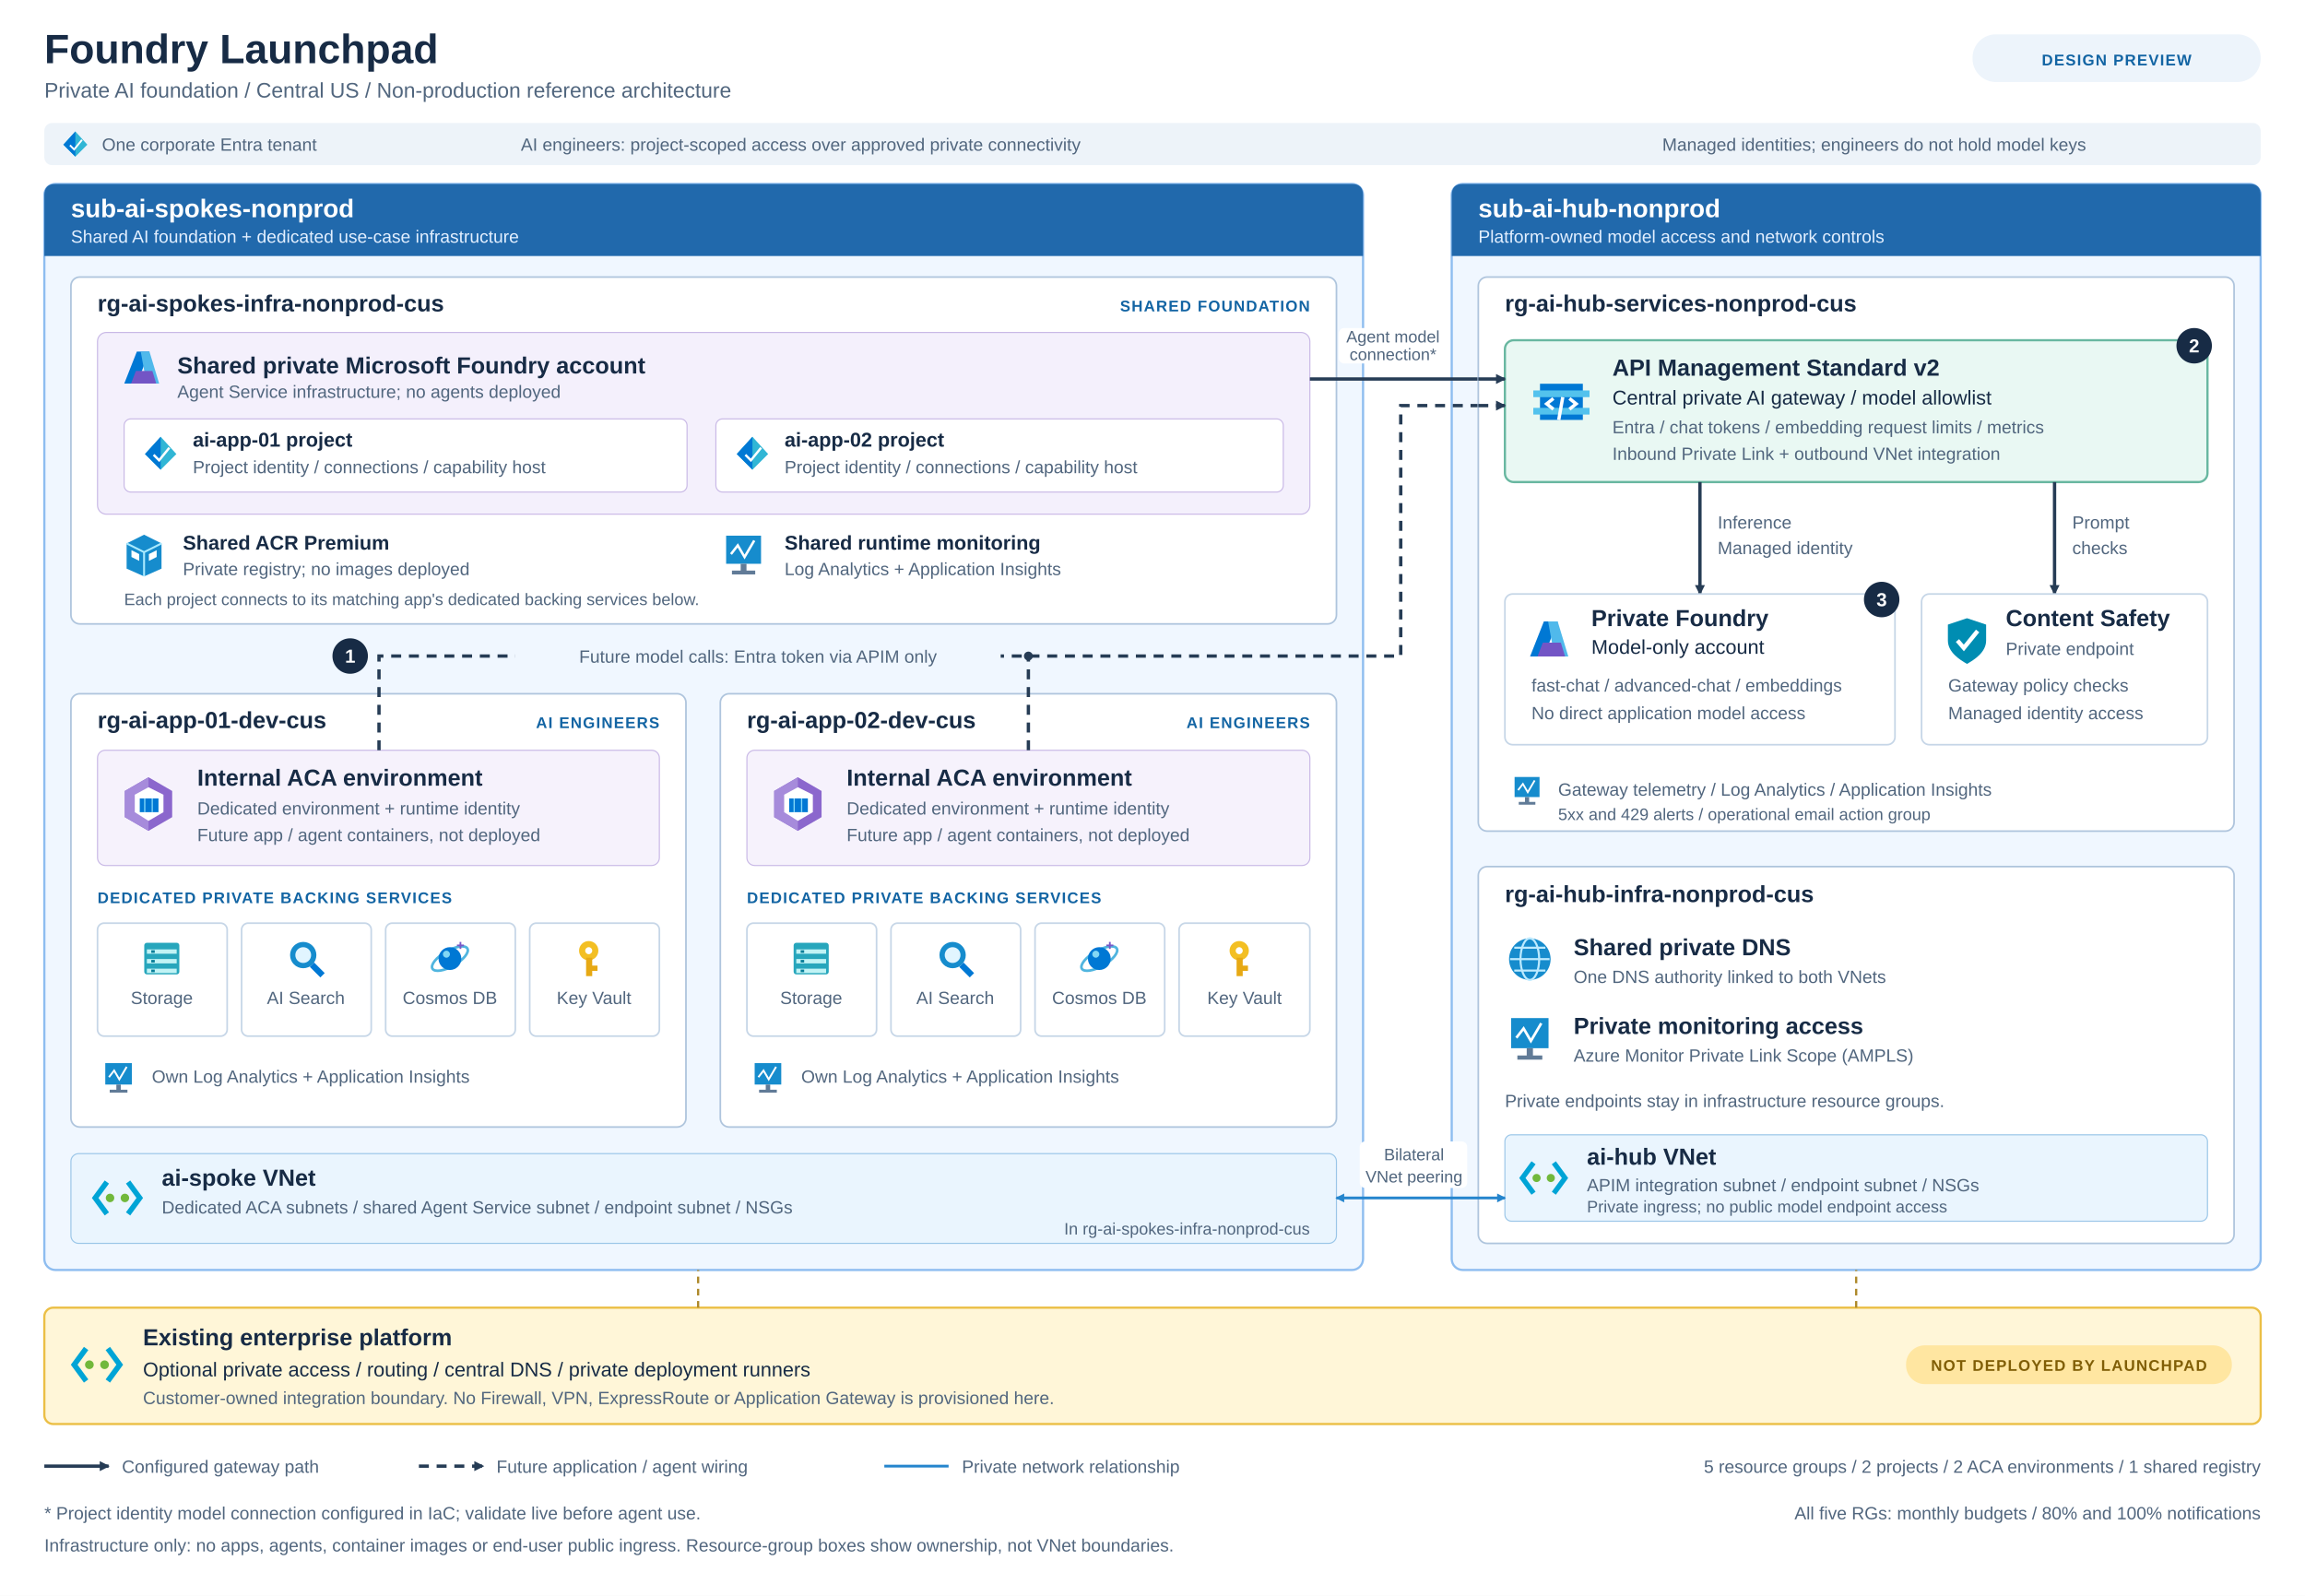
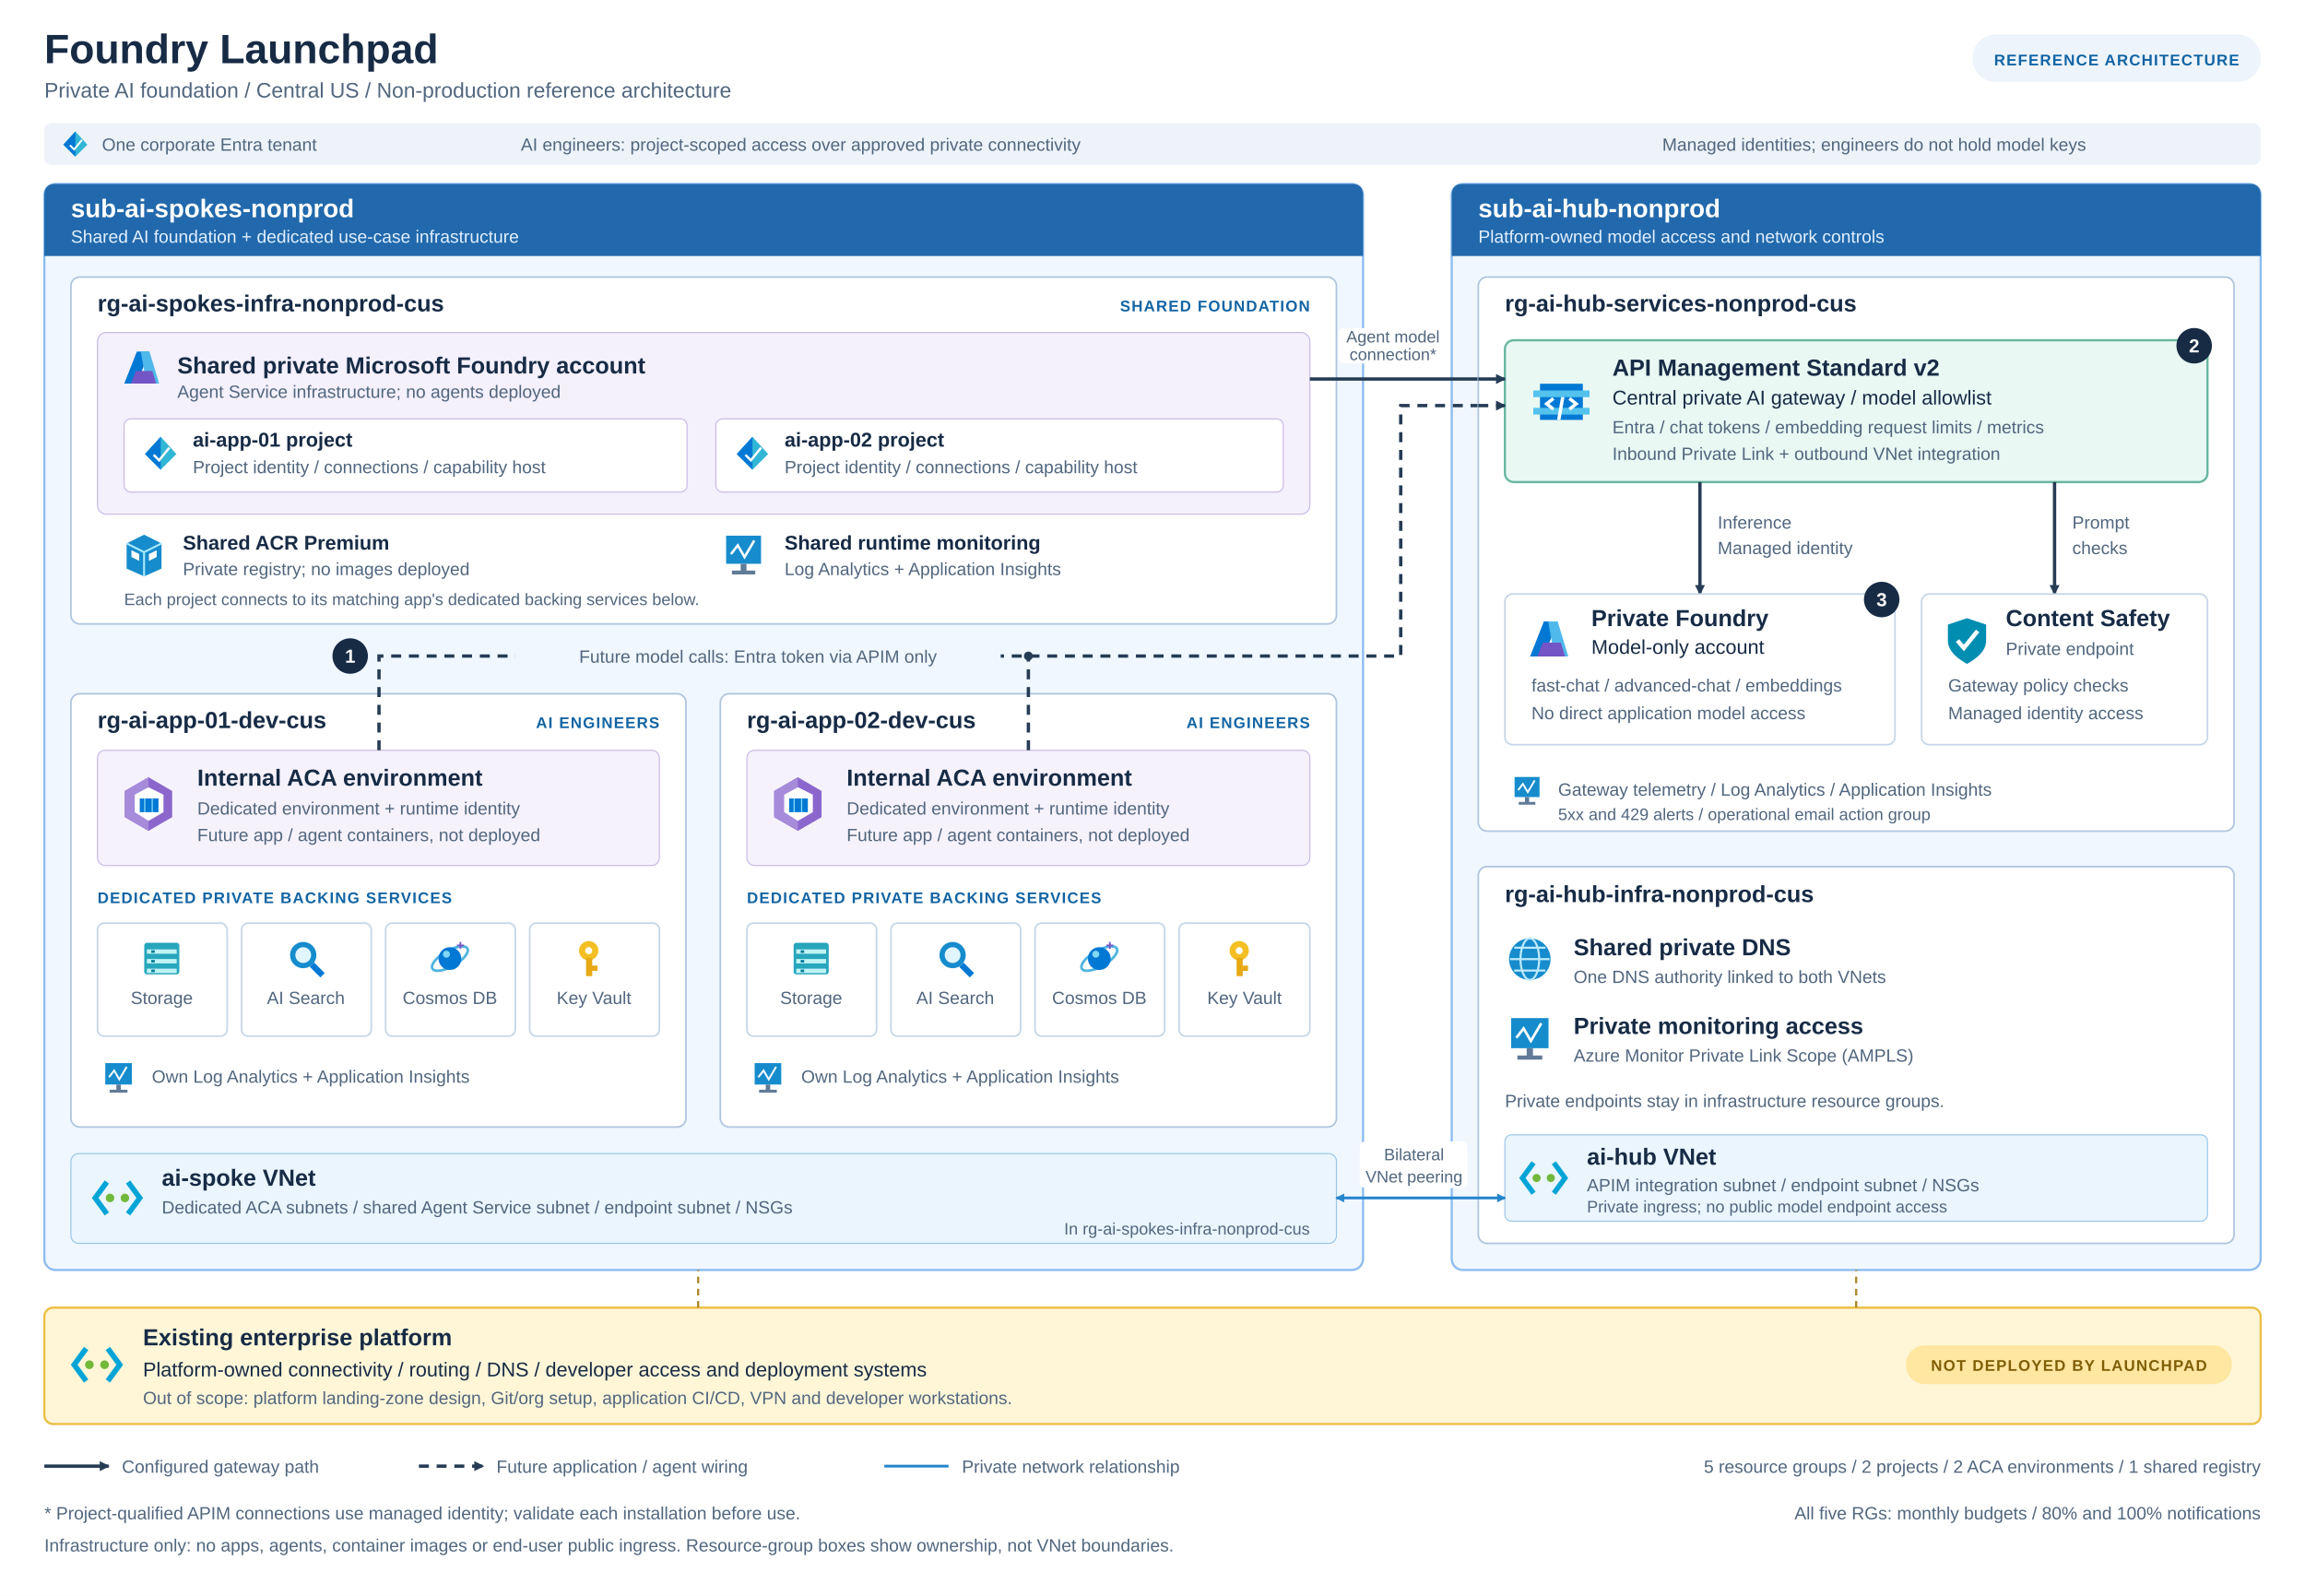
<svg xmlns="http://www.w3.org/2000/svg" width="2080" height="1440" viewBox="0 0 2080 1440" role="img" aria-labelledby="title description">
  <defs>
    <style>
      text { font-family: Arial, Helvetica, sans-serif; fill: #172b45; }
      .title { font-size: 37px; font-weight: 700; }
      .subtitle { font-size: 19px; fill: #51667e; }
      .subscription { font-size: 23px; font-weight: 700; fill: #fff; }
      .owner { font-size: 16px; fill: #e2efff; }
      .rg { font-size: 21px; font-weight: 700; }
      .heading { font-size: 21px; font-weight: 700; }
      .body { font-size: 18px; }
      .small { font-size: 16px; fill: #51667e; }
      .tiny { font-size: 15px; fill: #51667e; }
      .tag { font-size: 14px; font-weight: 700; letter-spacing: 1px; fill: #1264a3; }
      .card { fill: #fff; stroke: #c6d6e7; stroke-width: 1.5; }
      .boundary { fill: #f0f7ff; stroke: #8ebdf0; stroke-width: 2; }
      .group { fill: #fff; stroke: #afc5dd; stroke-width: 1.5; }
      .future { fill: none; stroke: #263c55; stroke-width: 3; stroke-dasharray: 9 7; marker-end: url(#arrow); }
      .flow { fill: none; stroke: #263c55; stroke-width: 3; marker-end: url(#arrow); }
      .network { fill: none; stroke: #2585cd; stroke-width: 2.5; }
      .number { fill: #fff; font-size: 17px; font-weight: 700; text-anchor: middle; }
    </style>
    <marker id="arrow" markerWidth="9" markerHeight="9" refX="8" refY="4.5" orient="auto" markerUnits="userSpaceOnUse">
      <path d="M0 0L9 4.5L0 9Z" fill="#263c55" />
    </marker>
    <marker id="blue-arrow" markerWidth="8" markerHeight="8" refX="7" refY="4" orient="auto-start-reverse" markerUnits="userSpaceOnUse">
      <path d="M0 0L8 4L0 8Z" fill="#2585cd" />
    </marker>
    <symbol id="foundry" viewBox="0 0 48 48">
      <path d="M7 39L20 6h13L20 39Z" fill="#0078d4" />
      <path d="M24 6h9l10 33H30Z" fill="#50b9eb" />
      <path d="M19 26h17l4 13H14Z" fill="#7355c5" />
    </symbol>
    <symbol id="aca" viewBox="0 0 48 48">
      <path d="M24 3L43 14v21L24 46 5 35V14Z" fill="#8b67cd" />
      <path d="M24 3v43L5 35V14Z" fill="#a68bdb" />
      <path d="M13 17l11-6 12 6v14l-12 7-11-7Z" fill="#fff" />
      <path d="M17 20h15v11H17Z" fill="#0078d4" />
      <path d="M21 20v11m6-11v11" stroke="#81d7f7" />
    </symbol>
    <symbol id="registry" viewBox="0 0 48 48">
      <path d="M6 13L24 4l18 9v26L24 47 6 39Z" fill="#168ccd" />
      <path d="M6 13l18 9 18-9M24 22v25" fill="none" stroke="#a9eaff" stroke-width="2" />
      <path d="M11 20l8 4v7l-8-4Zm18 4l8-4v7l-8 4Z" fill="#fff" />
    </symbol>
    <symbol id="gateway" viewBox="0 0 48 48">
      <path d="M8 11h32v27H8Z" fill="#0078d4" />
      <path d="M3 16h42v5H3Zm0 13h42v5H3Z" fill="#53c2ed" />
      <path d="M18 22l-5 4 5 4m12-8l5 4-5 4m-5-9l-3 17" fill="none" stroke="#fff" stroke-width="2.5" />
    </symbol>
    <symbol id="shield" viewBox="0 0 48 48">
      <path d="M24 3L42 9v15c0 11-11 18-18 22C17 42 6 35 6 24V9Z" fill="#008db2" />
      <path d="M15 24l6 7 13-16" fill="none" stroke="#fff" stroke-width="4" />
    </symbol>
    <symbol id="network" viewBox="0 0 48 48">
      <path d="M14 9L3 24l11 15m20-30l11 15-11 15" fill="none" stroke="#00a4d6" stroke-width="5" />
      <circle cx="17" cy="24" r="4" fill="#71b83b" />
      <circle cx="31" cy="24" r="4" fill="#71b83b" />
    </symbol>
    <symbol id="monitor" viewBox="0 0 48 48">
      <path d="M6 5h36v29H6Z" fill="#168ccd" />
      <path d="M11 24l7-9 7 12 10-17" fill="none" stroke="#fff" stroke-width="2.5" />
      <path d="M21 34v7h-9v4h24v-4h-9v-7" fill="#617b97" />
    </symbol>
    <symbol id="storage" viewBox="0 0 48 48">
      <rect x="4" y="6" width="40" height="36" rx="3" fill="#27a6bc" />
      <path d="M7 16h34M7 27h34M7 38h34" stroke="#c1f3f5" stroke-width="5" />
      <path d="M12 16h4m-4 11h4m-4 11h4" stroke="#087e99" stroke-width="3" />
    </symbol>
    <symbol id="search" viewBox="0 0 48 48">
      <circle cx="21" cy="20" r="15" fill="#168ccd" />
      <circle cx="21" cy="20" r="9" fill="#e1f5ff" />
      <path d="M31 31l12 12" stroke="#0078d4" stroke-width="7" />
    </symbol>
    <symbol id="cosmos" viewBox="0 0 48 48">
      <ellipse cx="24" cy="24" rx="23" ry="9" transform="rotate(-30 24 24)" fill="none" stroke="#50b5df" stroke-width="3" />
      <circle cx="24" cy="24" r="13" fill="#0078d4" />
      <circle cx="20" cy="19" r="4" fill="#83d7f4" />
      <path d="M36 5v8m-4-4h8" stroke="#7858c7" stroke-width="2" />
    </symbol>
    <symbol id="key" viewBox="0 0 48 48">
      <circle cx="18" cy="15" r="11" fill="#f3bf23" />
      <circle cx="18" cy="15" r="4" fill="#fff" />
      <path d="M15 23v21h7v-6h6v-6h-6v-9Z" fill="#e7a914" />
    </symbol>
    <symbol id="identity" viewBox="0 0 48 48">
      <path d="M24 3L44 25 24 45 4 25Z" fill="#31b6d5" />
      <path d="M24 3v42L4 25Z" fill="#0078d4" />
      <path d="M15 26l7 7 13-16" fill="none" stroke="#fff" stroke-width="3" />
    </symbol>
    <symbol id="dns" viewBox="0 0 48 48">
      <circle cx="24" cy="24" r="20" fill="#168ccd" />
      <ellipse cx="24" cy="24" rx="9" ry="20" fill="none" stroke="#bceaff" stroke-width="2" />
      <path d="M5 24h38M9 13h30M9 35h30" stroke="#bceaff" stroke-width="2" />
    </symbol>
  </defs>
  <rect width="2080" height="1440" fill="#fff" />
  <text x="40" y="57" class="title">Foundry Launchpad</text>
  <text x="40" y="88" class="subtitle">Private AI foundation  /  Central US  /  Non-production reference architecture</text>
  <rect x="1780" y="31" width="260" height="43" rx="21" fill="#edf4fb" />
-   <text x="1910" y="59" text-anchor="middle" class="tag">DESIGN PREVIEW</text>
+   <text x="1910" y="59" text-anchor="middle" class="tag">REFERENCE ARCHITECTURE</text>
  <rect x="40" y="111" width="2000" height="38" rx="7" fill="#edf3f9" />
  <use href="#identity" x="55" y="117" width="26" height="26" />
  <text x="92" y="136" class="small">One corporate Entra tenant</text>
  <text x="470" y="136" class="small">AI engineers: project-scoped access over approved private connectivity</text>
  <text x="1500" y="136" class="small">Managed identities; engineers do not hold model keys</text>
  <rect x="40" y="166" width="1190" height="980" rx="10" class="boundary" />
  <path d="M50 166h1170q10 0 10 10v55H40v-55q0-10 10-10Z" fill="#2169ac" />
  <text x="64" y="196" class="subscription">sub-ai-spokes-nonprod</text>
  <text x="64" y="219" class="owner">Shared AI foundation + dedicated use-case infrastructure</text>
  <rect x="1310" y="166" width="730" height="980" rx="10" class="boundary" />
  <path d="M1320 166h710q10 0 10 10v55h-730v-55q0-10 10-10Z" fill="#2169ac" />
  <text x="1334" y="196" class="subscription">sub-ai-hub-nonprod</text>
  <text x="1334" y="219" class="owner">Platform-owned model access and network controls</text>
  <rect x="64" y="250" width="1142" height="313" rx="8" class="group" />
  <text x="88" y="281" class="rg">rg-ai-spokes-infra-nonprod-cus</text>
  <text x="1182" y="281" text-anchor="end" class="tag">SHARED FOUNDATION</text>
  <rect x="88" y="300" width="1094" height="164" rx="8" fill="#f4f0fc" stroke="#c9b9e6" />
  <use href="#foundry" x="106" y="312" width="42" height="42" />
  <text x="160" y="337" class="heading">Shared private Microsoft Foundry account</text>
  <text x="160" y="359" class="small">Agent Service infrastructure; no agents deployed</text>
  <rect x="112" y="378" width="508" height="66" rx="6" fill="#fff" stroke="#c9b9e6" />
  <use href="#identity" x="128" y="392" width="34" height="34" />
  <text x="174" y="403" class="body" font-weight="700">ai-app-01 project</text>
  <text x="174" y="427" class="small">Project identity / connections / capability host</text>
  <rect x="646" y="378" width="512" height="66" rx="6" fill="#fff" stroke="#c9b9e6" />
  <use href="#identity" x="662" y="392" width="34" height="34" />
  <text x="708" y="403" class="body" font-weight="700">ai-app-02 project</text>
  <text x="708" y="427" class="small">Project identity / connections / capability host</text>
  <use href="#registry" x="109" y="479" width="42" height="42" />
  <text x="165" y="496" class="body" font-weight="700">Shared ACR Premium</text>
  <text x="165" y="519" class="small">Private registry; no images deployed</text>
  <use href="#monitor" x="650" y="479" width="42" height="42" />
  <text x="708" y="496" class="body" font-weight="700">Shared runtime monitoring</text>
  <text x="708" y="519" class="small">Log Analytics + Application Insights</text>
  <text x="112" y="546" class="tiny">Each project connects to its matching app's dedicated backing services below.</text>
  <path d="M1182 342H1358" class="flow" />
  <rect x="1208" y="296" width="99" height="32" rx="5" fill="#fff" />
  <text x="1257" y="309" text-anchor="middle" class="tiny">Agent model</text>
  <text x="1257" y="325" text-anchor="middle" class="tiny">connection*</text>
  <rect x="64" y="626" width="555" height="391" rx="8" class="group" />
  <text x="88" y="657" class="rg">rg-ai-app-01-dev-cus</text>
  <text x="595" y="657" text-anchor="end" class="tag">AI ENGINEERS</text>
  <rect x="88" y="677" width="507" height="104" rx="7" fill="#f6f2fc" stroke="#c9b9e6" />
  <use href="#aca" x="107" y="698" width="54" height="54" />
  <text x="178" y="709" class="heading">Internal ACA environment</text>
  <text x="178" y="735" class="small">Dedicated environment + runtime identity</text>
  <text x="178" y="759" class="small">Future app / agent containers, not deployed</text>
  <text x="88" y="815" class="tag">DEDICATED PRIVATE BACKING SERVICES</text>
  <rect x="88" y="833" width="117" height="102" rx="6" class="card" />
  <use href="#storage" x="127" y="846" width="38" height="38" />
  <text x="146" y="906" text-anchor="middle" class="small">Storage</text>
  <rect x="218" y="833" width="117" height="102" rx="6" class="card" />
  <use href="#search" x="257" y="846" width="38" height="38" />
  <text x="276" y="906" text-anchor="middle" class="small">AI Search</text>
  <rect x="348" y="833" width="117" height="102" rx="6" class="card" />
  <use href="#cosmos" x="387" y="846" width="38" height="38" />
  <text x="406" y="906" text-anchor="middle" class="small">Cosmos DB</text>
  <rect x="478" y="833" width="117" height="102" rx="6" class="card" />
  <use href="#key" x="517" y="846" width="38" height="38" />
  <text x="536" y="906" text-anchor="middle" class="small">Key Vault</text>
  <use href="#monitor" x="91" y="956" width="32" height="32" />
  <text x="137" y="977" class="small">Own Log Analytics + Application Insights</text>
  <rect x="650" y="626" width="556" height="391" rx="8" class="group" />
  <text x="674" y="657" class="rg">rg-ai-app-02-dev-cus</text>
  <text x="1182" y="657" text-anchor="end" class="tag">AI ENGINEERS</text>
  <rect x="674" y="677" width="508" height="104" rx="7" fill="#f6f2fc" stroke="#c9b9e6" />
  <use href="#aca" x="693" y="698" width="54" height="54" />
  <text x="764" y="709" class="heading">Internal ACA environment</text>
  <text x="764" y="735" class="small">Dedicated environment + runtime identity</text>
  <text x="764" y="759" class="small">Future app / agent containers, not deployed</text>
  <text x="674" y="815" class="tag">DEDICATED PRIVATE BACKING SERVICES</text>
  <rect x="674" y="833" width="117" height="102" rx="6" class="card" />
  <use href="#storage" x="713" y="846" width="38" height="38" />
  <text x="732" y="906" text-anchor="middle" class="small">Storage</text>
  <rect x="804" y="833" width="117" height="102" rx="6" class="card" />
  <use href="#search" x="843" y="846" width="38" height="38" />
  <text x="862" y="906" text-anchor="middle" class="small">AI Search</text>
  <rect x="934" y="833" width="117" height="102" rx="6" class="card" />
  <use href="#cosmos" x="973" y="846" width="38" height="38" />
  <text x="992" y="906" text-anchor="middle" class="small">Cosmos DB</text>
  <rect x="1064" y="833" width="118" height="102" rx="6" class="card" />
  <use href="#key" x="1104" y="846" width="38" height="38" />
  <text x="1123" y="906" text-anchor="middle" class="small">Key Vault</text>
  <use href="#monitor" x="677" y="956" width="32" height="32" />
  <text x="723" y="977" class="small">Own Log Analytics + Application Insights</text>
  <path d="M342 677V592H1264V366H1358" class="future" />
  <path d="M928 677V592" fill="none" stroke="#263c55" stroke-width="3" stroke-dasharray="9 7" />
  <circle cx="928" cy="592" r="4" fill="#263c55" />
  <rect x="465" y="578" width="438" height="27" rx="5" fill="#f0f7ff" />
  <text x="684" y="598" text-anchor="middle" class="small">Future model calls: Entra token via APIM only</text>
  <circle cx="316" cy="592" r="16" fill="#172b45" />
  <text x="316" y="598" class="number">1</text>
  <rect x="1334" y="250" width="682" height="500" rx="8" class="group" />
  <text x="1358" y="281" class="rg">rg-ai-hub-services-nonprod-cus</text>
  <rect x="1358" y="307" width="634" height="128" rx="8" fill="#e9f8f3" stroke="#68b7a0" stroke-width="2" />
  <use href="#gateway" x="1380" y="333" width="58" height="58" />
  <text x="1455" y="339" class="heading">API Management Standard v2</text>
  <text x="1455" y="365" class="body">Central private AI gateway / model allowlist</text>
  <text x="1455" y="391" class="small">Entra / chat tokens / embedding request limits / metrics</text>
  <text x="1455" y="415" class="small">Inbound Private Link + outbound VNet integration</text>
  <circle cx="1980" cy="312" r="16" fill="#172b45" />
  <text x="1980" y="318" class="number">2</text>
  <path d="M1534 435V536" class="flow" />
  <text x="1550" y="477" class="small">Inference</text>
  <text x="1550" y="500" class="small">Managed identity</text>
  <path d="M1854 435V536" class="flow" />
  <text x="1870" y="477" class="small">Prompt</text>
  <text x="1870" y="500" class="small">checks</text>
  <rect x="1358" y="536" width="352" height="136" rx="7" class="card" />
  <use href="#foundry" x="1374" y="555" width="46" height="46" />
  <text x="1436" y="565" class="heading">Private Foundry</text>
  <text x="1436" y="590" class="body">Model-only account</text>
  <text x="1382" y="624" class="small">fast-chat / advanced-chat / embeddings</text>
  <text x="1382" y="649" class="small">No direct application model access</text>
  <circle cx="1698" cy="541" r="16" fill="#172b45" />
  <text x="1698" y="547" class="number">3</text>
  <rect x="1734" y="536" width="258" height="136" rx="7" class="card" />
  <use href="#shield" x="1752" y="555" width="46" height="46" />
  <text x="1810" y="565" class="heading">Content Safety</text>
  <text x="1810" y="591" class="small">Private endpoint</text>
  <text x="1758" y="624" class="small">Gateway policy checks</text>
  <text x="1758" y="649" class="small">Managed identity access</text>
  <use href="#monitor" x="1363" y="698" width="30" height="30" />
  <text x="1406" y="718" class="small">Gateway telemetry / Log Analytics / Application Insights</text>
  <text x="1406" y="740" class="tiny">5xx and 429 alerts / operational email action group</text>
  <rect x="1334" y="782" width="682" height="340" rx="8" class="group" />
  <text x="1358" y="814" class="rg">rg-ai-hub-infra-nonprod-cus</text>
  <use href="#dns" x="1358" y="843" width="45" height="45" />
  <text x="1420" y="862" class="heading">Shared private DNS</text>
  <text x="1420" y="887" class="small">One DNS authority linked to both VNets</text>
  <use href="#monitor" x="1358" y="914" width="45" height="45" />
  <text x="1420" y="933" class="heading">Private monitoring access</text>
  <text x="1420" y="958" class="small">Azure Monitor Private Link Scope (AMPLS)</text>
  <text x="1358" y="999" class="small">Private endpoints stay in infrastructure resource groups.</text>
  <rect x="1358" y="1024" width="634" height="78" rx="6" fill="#eaf5fe" stroke="#9bc6e8" />
  <use href="#network" x="1371" y="1041" width="44" height="44" />
  <text x="1432" y="1051" class="heading">ai-hub VNet</text>
  <text x="1432" y="1075" class="small">APIM integration subnet / endpoint subnet / NSGs</text>
  <text x="1432" y="1094" class="tiny">Private ingress; no public model endpoint access</text>
  <rect x="64" y="1041" width="1142" height="81" rx="7" fill="#eaf5fe" stroke="#9bc6e8" />
  <use href="#network" x="83" y="1058" width="46" height="46" />
  <text x="146" y="1070" class="heading">ai-spoke VNet</text>
  <text x="146" y="1095" class="small">Dedicated ACA subnets / shared Agent Service subnet / endpoint subnet / NSGs</text>
  <text x="1182" y="1114" text-anchor="end" class="tiny">In rg-ai-spokes-infra-nonprod-cus</text>
  <path d="M1206 1081H1358" class="network" marker-start="url(#blue-arrow)" marker-end="url(#blue-arrow)" />
  <rect x="1227" y="1030" width="97" height="42" rx="5" fill="#fff" />
  <text x="1276" y="1047" text-anchor="middle" class="tiny">Bilateral</text>
  <text x="1276" y="1067" text-anchor="middle" class="tiny">VNet peering</text>
  <path d="M1334 342H1358" class="flow" />
  <path d="M1334 366H1358" class="future" />
  <rect x="40" y="1180" width="2000" height="105" rx="8" fill="#fff6d8" stroke="#ebbf46" stroke-width="2" />
  <use href="#network" x="64" y="1208" width="47" height="47" />
  <text x="129" y="1214" class="heading">Existing enterprise platform</text>
-   <text x="129" y="1242" class="body">Optional private access / routing / central DNS / private deployment runners</text>
-   <text x="129" y="1267" class="small">Customer-owned integration boundary. No Firewall, VPN, ExpressRoute or Application Gateway is provisioned here.</text>
+   <text x="129" y="1242" class="body">Platform-owned connectivity / routing / DNS / developer access and deployment systems</text>
+   <text x="129" y="1267" class="small">Out of scope: platform landing-zone design, Git/org setup, application CI/CD, VPN and developer workstations.</text>
  <rect x="1720" y="1214" width="294" height="35" rx="17" fill="#ffe6a1" />
  <text x="1867" y="1237" text-anchor="middle" class="tag" style="fill:#805e06">NOT DEPLOYED BY LAUNCHPAD</text>
  <path d="M630 1180V1146M1675 1180V1146" fill="none" stroke="#ae892b" stroke-width="2" stroke-dasharray="6 5" />
  <path d="M40 1323H98" class="flow" />
  <text x="110" y="1329" class="small">Configured gateway path</text>
  <path d="M378 1323H436" class="future" />
  <text x="448" y="1329" class="small">Future application / agent wiring</text>
  <path d="M798 1323H856" class="network" />
  <text x="868" y="1329" class="small">Private network relationship</text>
  <text x="2040" y="1329" text-anchor="end" class="small">5 resource groups / 2 projects / 2 ACA environments / 1 shared registry</text>
-   <text x="40" y="1371" class="small">* Project identity model connection configured in IaC; validate live before agent use.</text>
+   <text x="40" y="1371" class="small">* Project-qualified APIM connections use managed identity; validate each installation before use.</text>
  <text x="2040" y="1371" text-anchor="end" class="small">All five RGs: monthly budgets / 80% and 100% notifications</text>
  <text x="40" y="1400" class="small">Infrastructure only: no apps, agents, container images or end-user public ingress. Resource-group boxes show ownership, not VNet boundaries.</text>
</svg>
